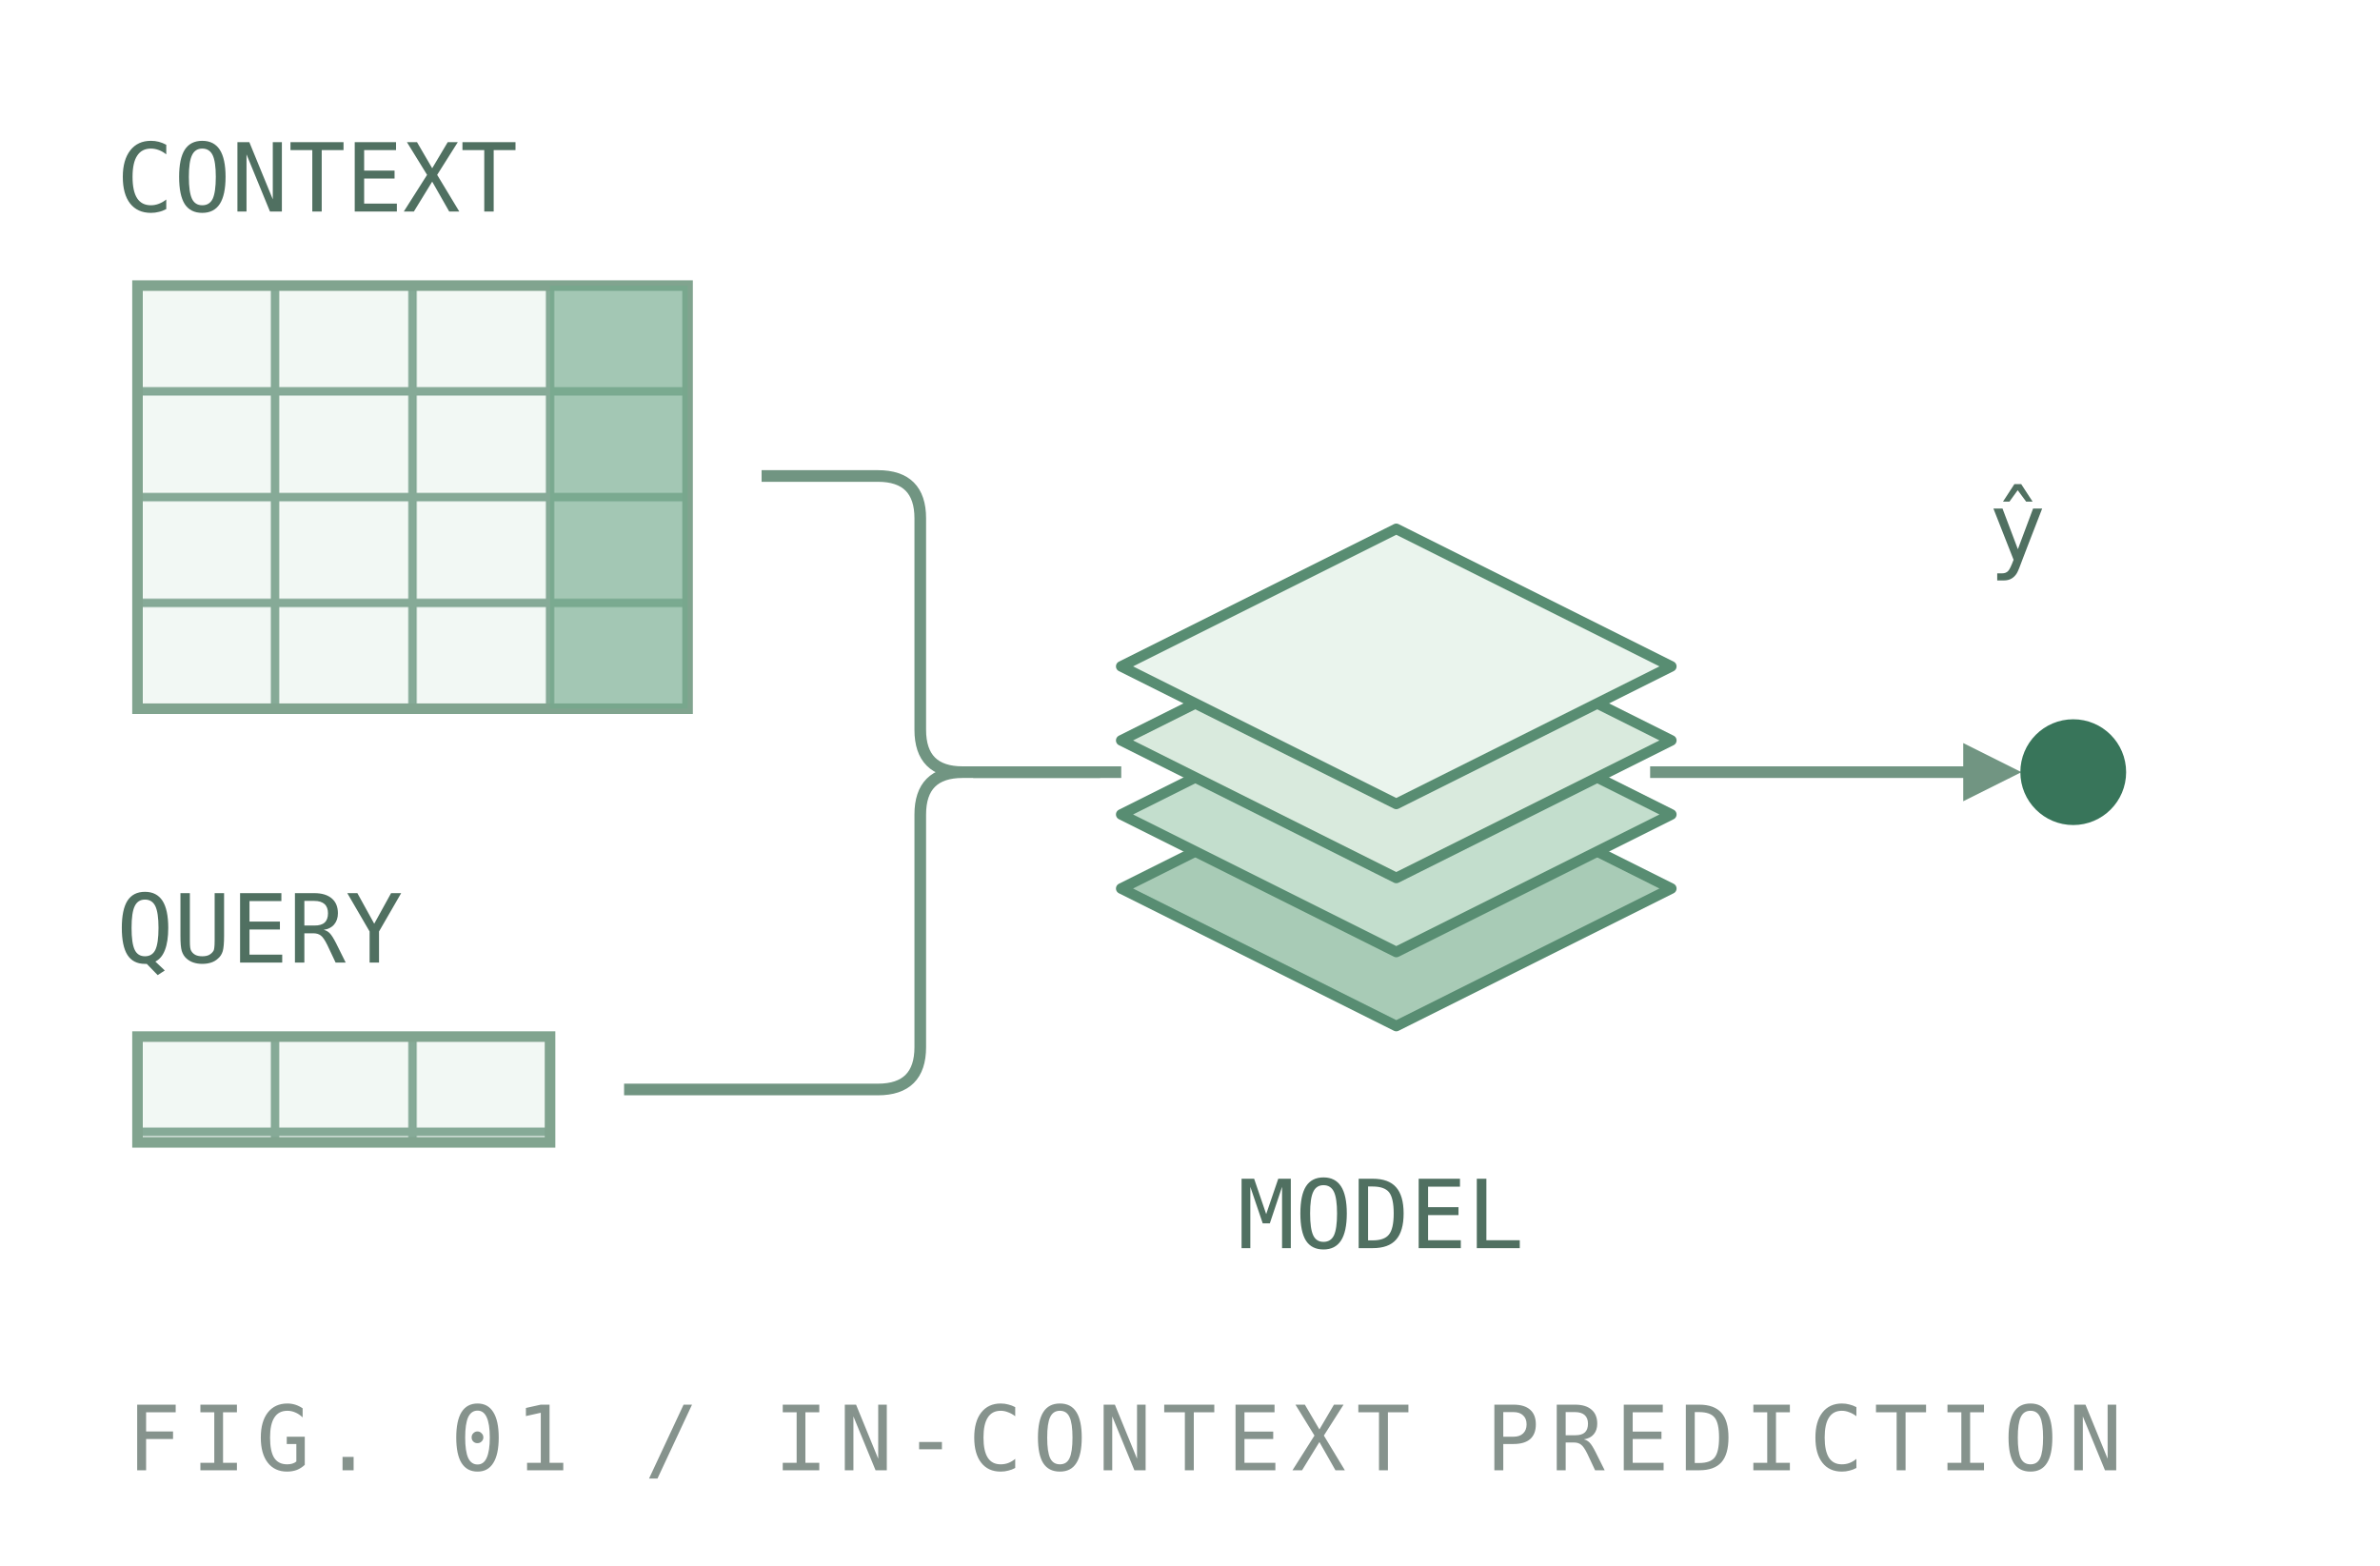
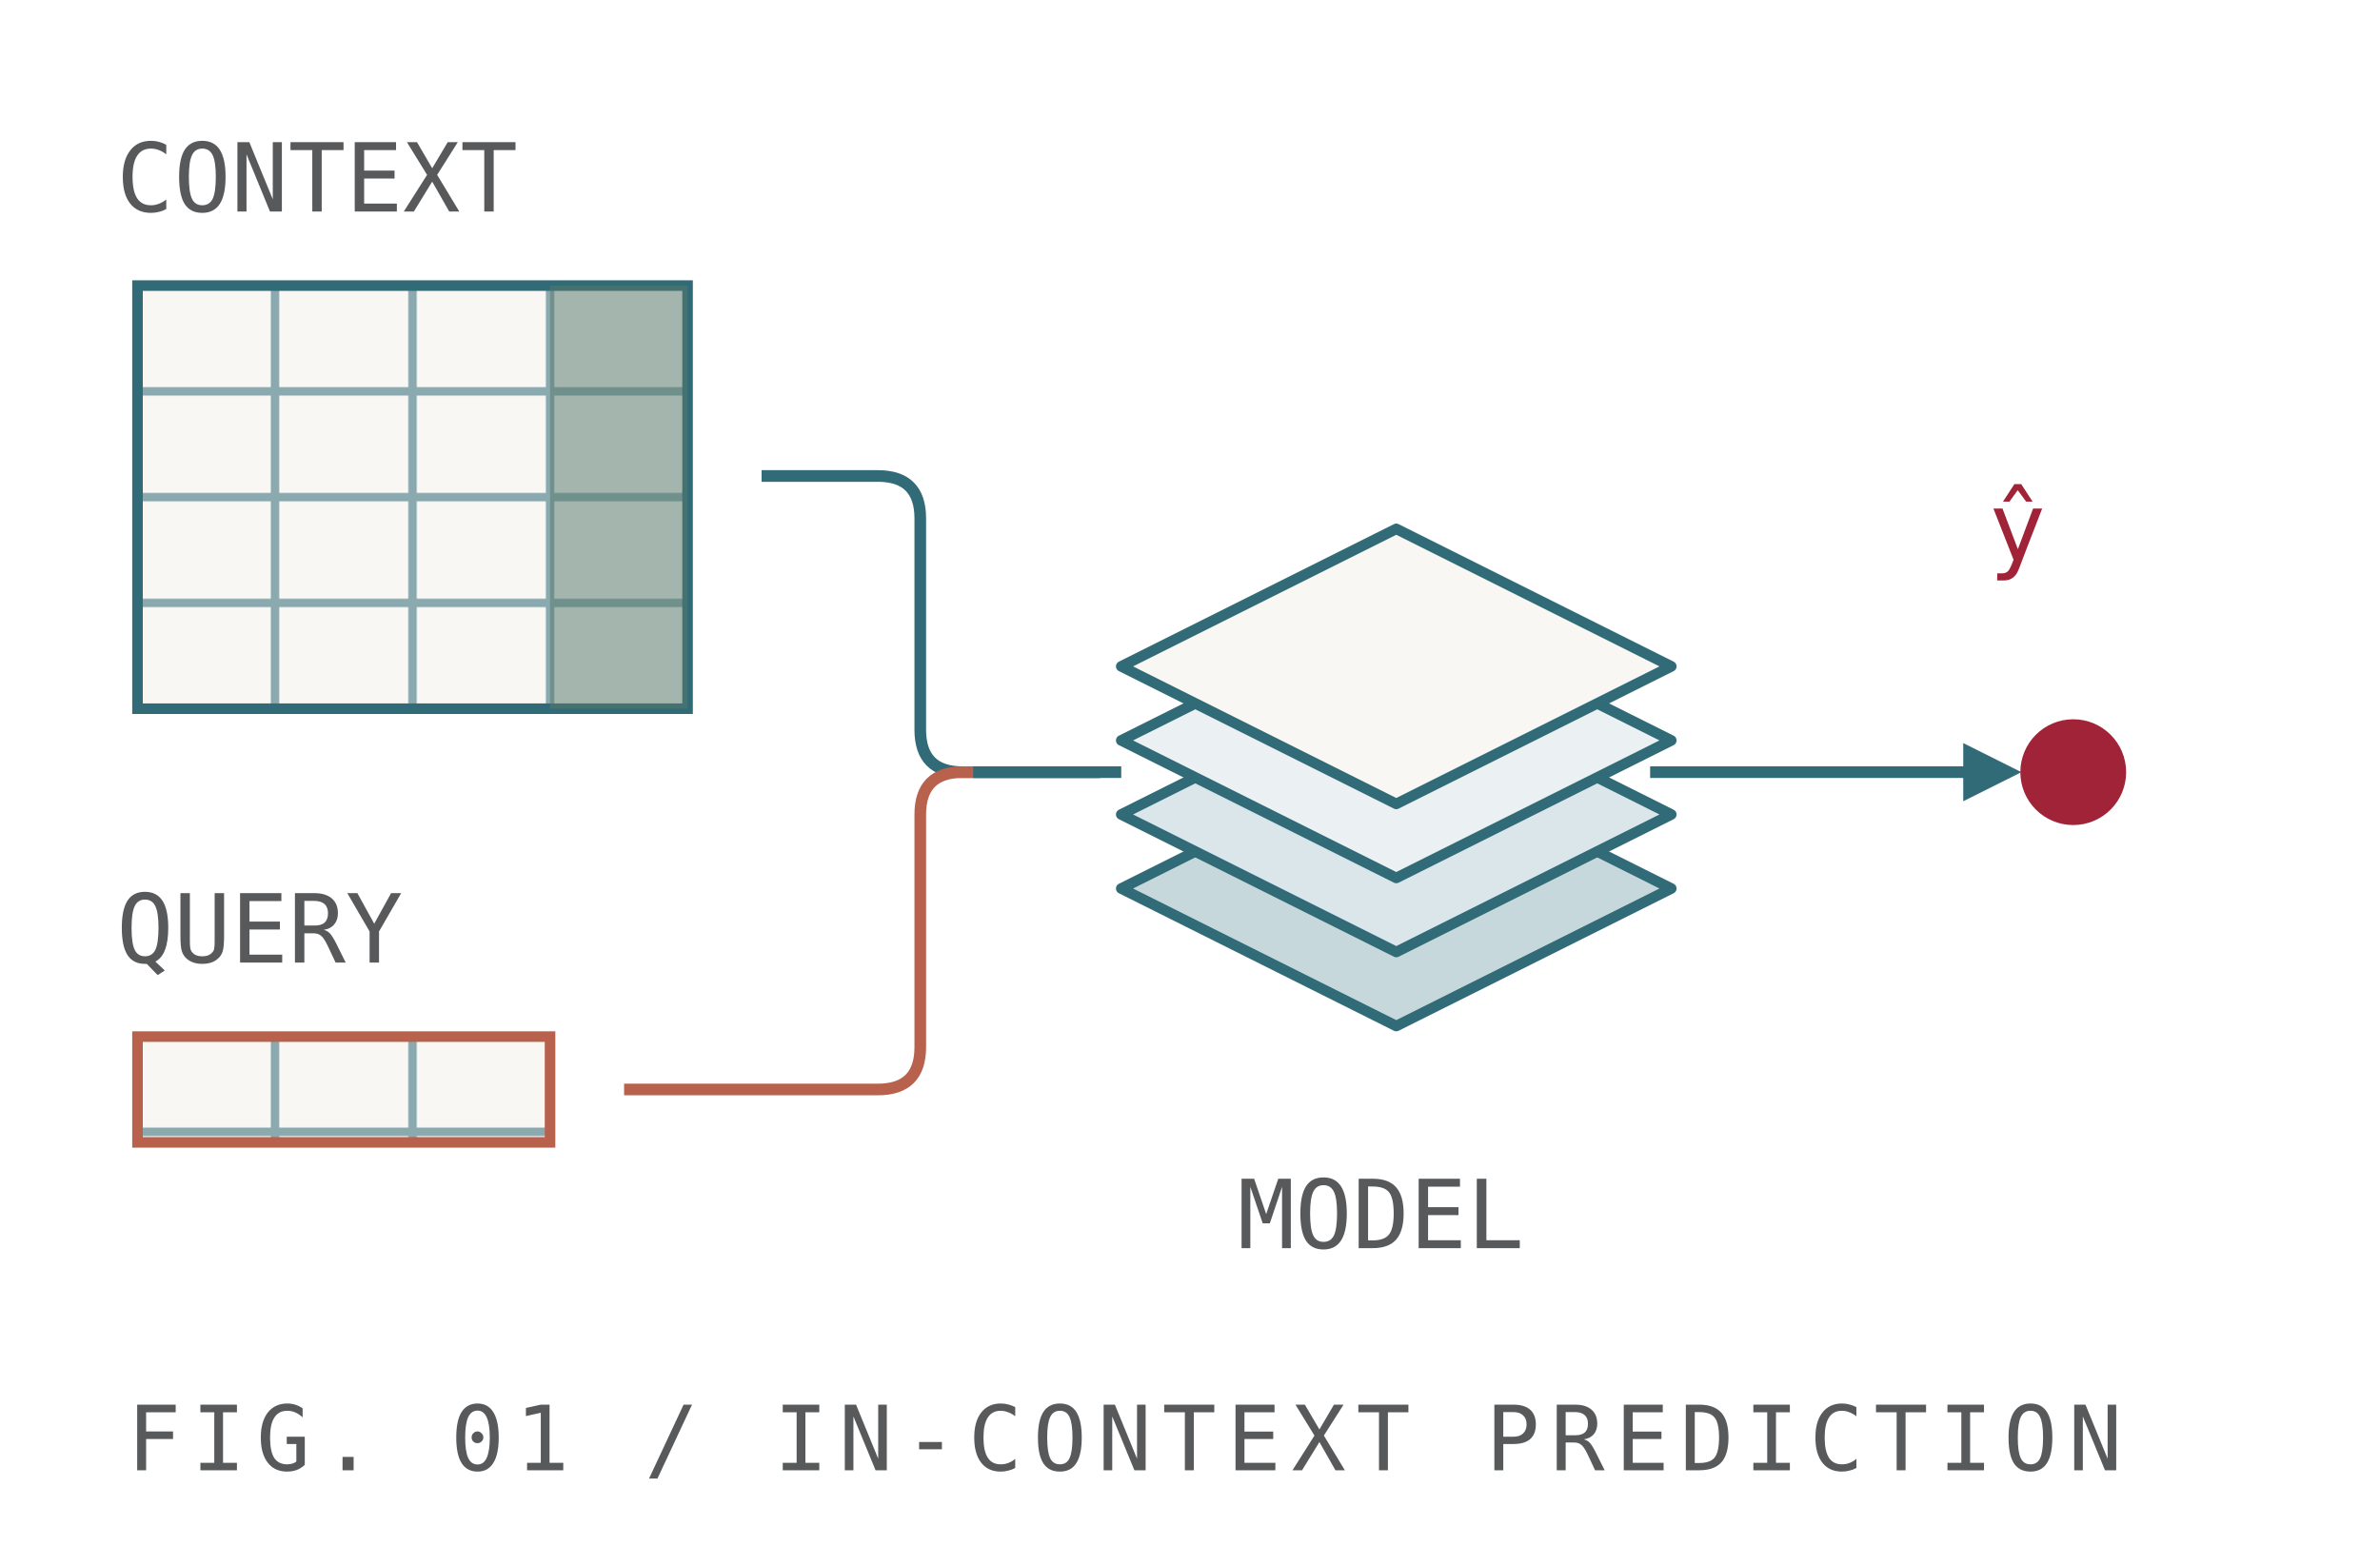
<svg xmlns="http://www.w3.org/2000/svg" viewBox="0 0 225 148" fill="none" role="img" aria-labelledby="t">
  <defs>
    <pattern id="grid" width="13" height="10" patternUnits="userSpaceOnUse" x="13" y="27">
-       <rect width="13" height="10" fill="#f2f8f4" stroke="#86aa97" stroke-width=".8" />
+       <rect width="13" height="10" fill="#f9f7f4" stroke="#316b78" stroke-opacity=".55" stroke-width=".8" />
    </pattern>
    <marker id="arrow" markerWidth="5" markerHeight="5" refX="4" refY="2.5" orient="auto">
-       <path d="M0 0l5 2.5L0 5" fill="#719582" />
+       <path d="M0 0l5 2.5L0 5" fill="#316b78" />
    </marker>
  </defs>
-   <g font-family="Consolas, monospace" font-size="9" fill="#507061">
+   <g font-family="Consolas, monospace" font-size="9" fill="#58595b">
    <text x="11" y="20">CONTEXT</text>
    <text x="11" y="91">QUERY</text>
    <text x="117" y="118">MODEL</text>
-     <text x="188" y="53">ŷ</text>
+     <text x="188" y="53" fill="#a02337">ŷ</text>
  </g>
-   <rect x="13" y="27" width="52" height="40" fill="url(#grid)" stroke="#81a48f" />
-   <path d="M52 27h13v40H52z" fill="#72aa8c" opacity=".62" />
-   <rect x="13" y="98" width="39" height="10" fill="url(#grid)" stroke="#81a48f" />
-   <g stroke="#719582" stroke-width="1.1">
-     <path d="M72 45h11q4 0 4 4v20q0 4 4 4h13M59 103h24q4 0 4-4V77q0-4 4-4h13" />
+   <rect x="13" y="27" width="52" height="40" fill="url(#grid)" stroke="#316b78" />
+   <path d="M52 27h13v40H52z" fill="#56796b" opacity=".52" />
+   <rect x="13" y="98" width="39" height="10" fill="url(#grid)" stroke="#b8624d" />
+   <g stroke="#316b78" stroke-width="1.1">
+     <path d="M72 45h11q4 0 4 4v20q0 4 4 4h13" />
+     <path d="M59 103h24q4 0 4-4V77q0-4 4-4h13" stroke="#b8624d" />
    <path d="M92 73h14m50 0h34" marker-end="url(#arrow)" />
  </g>
-   <g stroke="#588d72" stroke-linejoin="round">
-     <path d="m106 84 26-13 26 13-26 13z" fill="#a8cbb6" />
-     <path d="m106 77 26-13 26 13-26 13z" fill="#c3decd" />
-     <path d="m106 70 26-13 26 13-26 13z" fill="#d9eadd" />
-     <path d="m106 63 26-13 26 13-26 13z" fill="#eaf4ed" />
+   <g stroke="#316b78" stroke-linejoin="round">
+     <path d="m106 84 26-13 26 13-26 13z" fill="#c7d8dc" />
+     <path d="m106 77 26-13 26 13-26 13z" fill="#dae6e9" />
+     <path d="m106 70 26-13 26 13-26 13z" fill="#ebf1f3" />
+     <path d="m106 63 26-13 26 13-26 13z" fill="#f9f7f4" />
  </g>
-   <circle cx="196" cy="73" r="5" fill="#38755a" />
-   <text x="12" y="139" fill="#86938d" font-family="Consolas,monospace" font-size="8.5" letter-spacing="1">FIG. 01 / IN-CONTEXT PREDICTION</text>
+   <circle cx="196" cy="73" r="5" fill="#a02337" />
+   <text x="12" y="139" fill="#58595b" font-family="Consolas,monospace" font-size="8.5" letter-spacing="1">FIG. 01 / IN-CONTEXT PREDICTION</text>
</svg>
